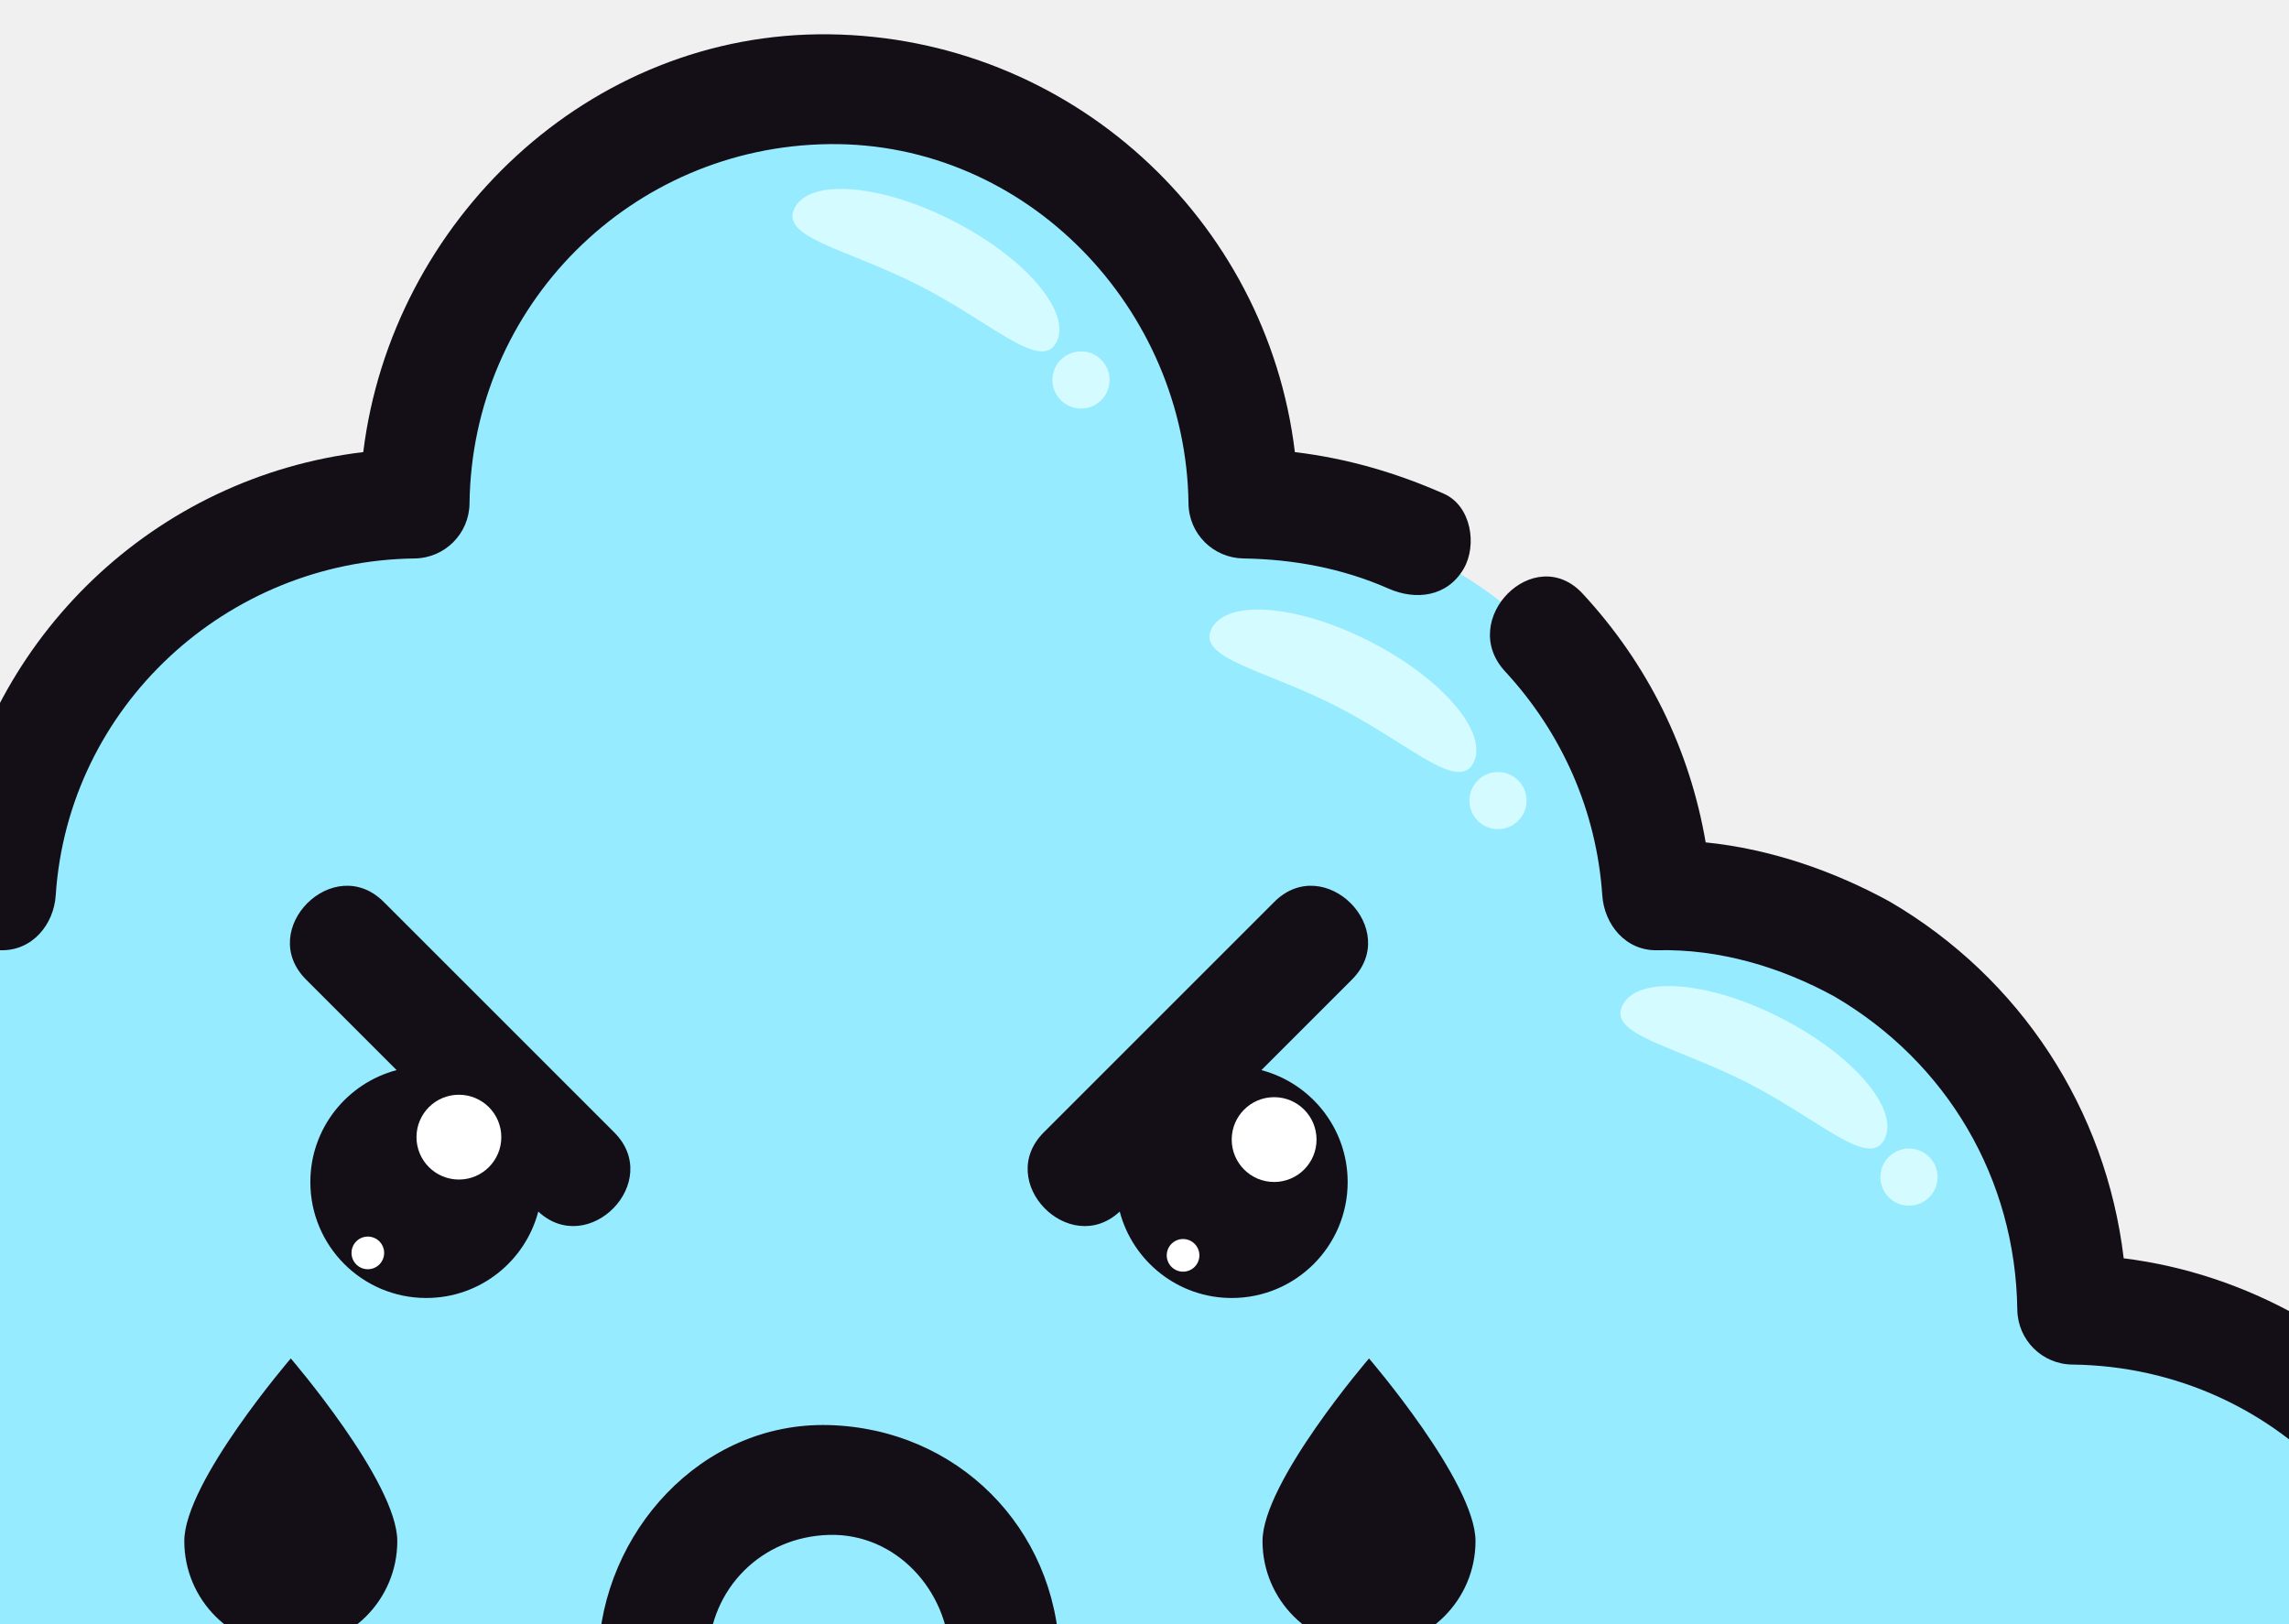
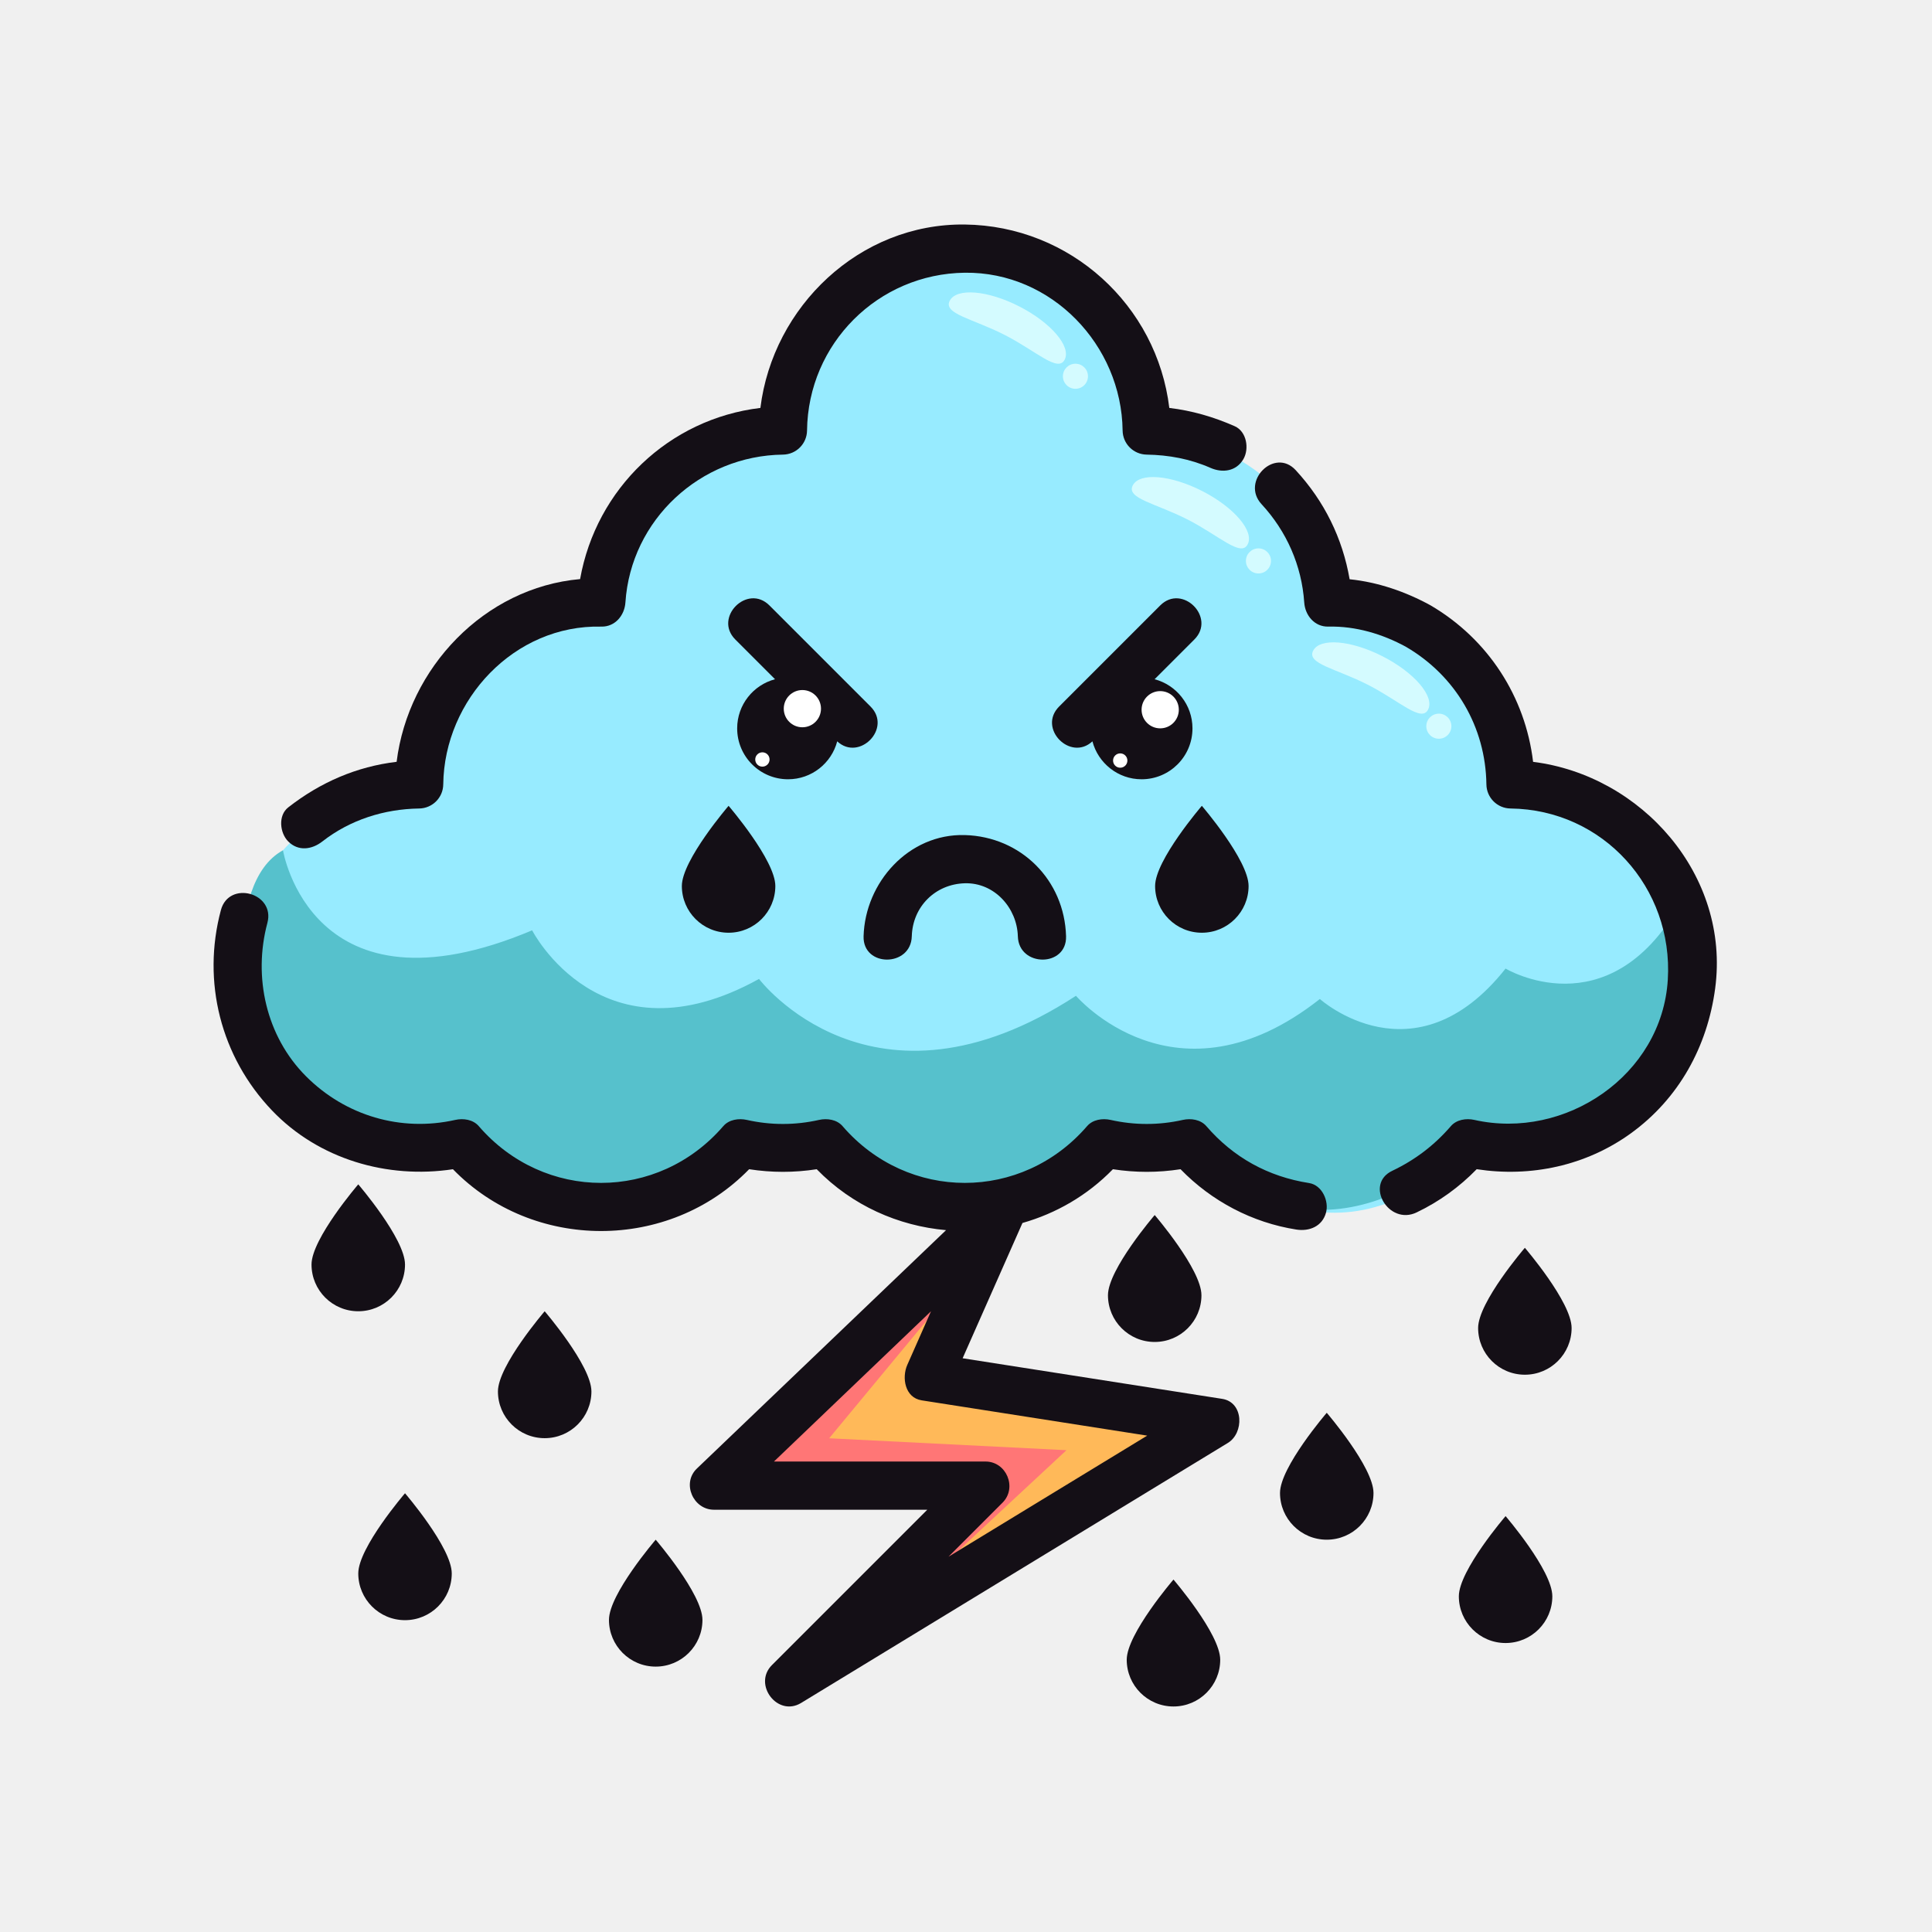
- <svg xmlns="http://www.w3.org/2000/svg" version="1.1" viewBox="353.61 2008.99 312.6 221.7">
+ <svg xmlns="http://www.w3.org/2000/svg" version="1.1" viewBox="166.63 1943.82 601.12 601.12" width="320" height="320">
  <g>
    <g>
      <path fill="#97EBFF" d="M296.493,2190.222c0,0,1.743-56.107,54.674-59.189c0,0,8.798-51.573,55.44-50.907     c0,0,9.443-62.951,67.23-57.713c0,0,49.817,9.891,47.16,55.056c0,0,53.136,1.515,58.448,53.564c0,0,51.811,3.557,56.459,55.367     c0,0,49.152,7.307,56.458,51.146c0,0,5.313,73.726-67.085,60.441c0,0-36.865,51.026-88.507,1.601l-27.065-0.271     c0,0-40.518,47.16-85.684,1.993l-24.735-1.329c0,0-47.164,48.487-88.928-0.664c0,0-53.055,14.173-67.003-35.089     c0,0-7.306-33.325,6.643-49.932C249.999,2214.295,266.604,2188.069,296.493,2190.222z" />
      <path fill="#56C1CC" d="M254.678,2208.374c0,0,8.771,53.854,77.519,24.907c0,0,21.622,42.258,70.589,15.123     c0,0,35.182,46.593,98.616,5.246c0,0,31.053,36.365,75.887,0.996c0,0,29.393,26.402,57.787-9.466     c0,0,31.728,19.077,53.973-19.604c0,0,12.613,87.854-63.77,72.41c0,0-45.832,49.034-88.507,1.601l-27.065-0.271     c0,0-50.149,44.67-85.684,1.993l-24.735-1.329c0,0-46.981,48.719-85.93,2.688c0,0-57.215,8.001-70.001-38.44     C243.356,2264.227,235.444,2218.889,254.678,2208.374z" />
      <g>
        <path fill="#D4FBFF" d="M497.89,2055.727c-2.092,4.081-8.765-2.624-18.641-7.684c-9.877-5.059-19.215-6.559-17.125-10.639      c2.092-4.082,11.793-3.289,21.668,1.771C493.669,2044.234,499.979,2051.646,497.89,2055.727z" />
        <circle fill="#D4FBFF" cx="501.239" cy="2060.889" r="3.902" />
      </g>
      <g>
        <path fill="#D4FBFF" d="M554.836,2113.181c-2.09,4.081-8.763-2.625-18.639-7.685s-19.217-6.557-17.126-10.638      c2.091-4.083,11.792-3.288,21.669,1.771C550.617,2101.688,556.927,2109.099,554.836,2113.181z" />
        <circle fill="#D4FBFF" cx="558.185" cy="2118.343" r="3.902" />
      </g>
      <g>
        <path fill="#D4FBFF" d="M610.963,2164.607c-2.09,4.08-8.763-2.624-18.641-7.684c-9.877-5.061-19.217-6.559-17.125-10.64      c2.09-4.081,11.791-3.288,21.669,1.772C606.741,2153.116,613.053,2160.526,610.963,2164.607z" />
        <circle fill="#D4FBFF" cx="614.311" cy="2169.769" r="3.902" />
      </g>
    </g>
    <path fill="#FFB959" d="M462.614,2336.693c-2,2-69.291,68.406-69.291,68.406l73.624,3.625c0,0-25.667,37.811-23.667,37.223    s93.726-59.921,93.726-59.921l-81.059-15.335L462.614,2336.693z" />
    <polygon fill="#FF7676" points="460.368,2348.148 424.614,2391.324 498.451,2395.03 461.533,2429.361 449.668,2434.774     465.164,2408.725 389.28,2403.345 462.614,2336.693   " />
    <g>
      <path fill="#140F16" d="M643.636,2180.861c-2.414-20.27-14.031-38.241-31.938-48.712c-7.704-4.225-16.337-7.207-25.15-8.099     c-2.194-12.729-7.839-24.276-16.795-33.966c-6.578-7.117-17.16,3.517-10.605,10.607c7.813,8.453,12.495,19.086,13.28,30.59     c0.273,4.001,3.204,7.601,7.5,7.5c8.474-0.199,16.823,2.274,24.2,6.318c15.407,9.011,24.739,24.913,24.978,42.775     c0.055,4.125,3.371,7.45,7.5,7.5c28.856,0.349,50.672,24.692,48.943,53.255c-1.803,29.78-31.927,49.989-60.192,43.638     c-2.496-0.561-5.523-0.122-7.297,1.929c-5.181,5.988-11.11,10.502-18.256,13.913c-8.727,4.165-1.111,17.096,7.57,12.951     c7.01-3.346,13.32-7.905,18.712-13.457c16.804,2.583,33.983-1.056,47.938-11.138c14.954-10.806,23.838-26.982,26.26-45.106     C704.988,2216.148,677.396,2185.074,643.636,2180.861z" />
      <path fill="#140F16" d="M546.888,2379.057c-26.917-4.21-53.833-8.421-80.749-12.631c6.196-14.006,12.392-28.011,18.587-42.017     c0.021-0.028,0.045-0.056,0.064-0.083c10.387-2.956,20.137-8.517,28.11-16.716c7.017,1.09,14.026,1.089,21.043-0.001     c9.644,9.93,22.291,16.619,36.026,18.773c4.035,0.632,8.051-0.968,9.227-5.238c0.99-3.601-1.193-8.592-5.238-9.227     c-12.768-2.001-23.55-7.934-31.996-17.721c-1.771-2.052-4.804-2.488-7.297-1.929c-7.476,1.681-15.021,1.68-22.496,0     c-2.492-0.56-5.527-0.124-7.297,1.929c-20.313,23.558-55.784,23.558-76.097,0c-1.771-2.053-4.807-2.488-7.299-1.929     c-7.475,1.681-15.021,1.681-22.496,0c-2.492-0.56-5.527-0.124-7.297,1.929c-20.31,23.56-55.786,23.557-76.097,0     c-1.77-2.053-4.805-2.488-7.297-1.929c-16.941,3.808-34.176-1.302-46.418-13.545c-12.463-12.463-16.543-30.95-12.045-47.753     c2.504-9.357-11.967-13.323-14.465-3.988c-5.971,22.307-0.035,45.666,15.902,62.348c14.504,15.181,35.895,21.38,56.295,18.283     c24.936,25.637,67.221,25.64,92.155-0.002c7.012,1.088,14.018,1.089,21.029,0c11.023,11.333,25.436,17.645,40.242,18.959     c-25.846,24.727-51.691,49.454-77.537,74.181c-4.771,4.565-1.131,12.804,5.305,12.804c22.131,0,44.262,0,66.393,0     c-16.113,16.113-32.225,32.226-48.338,48.338c-5.998,6,1.742,16.258,9.09,11.779c41.729-25.426,83.456-50.853,125.186-76.279     c2.531-1.542,5.063-3.085,7.595-4.628C553.723,2389.692,553.663,2380.117,546.888,2379.057z M461.744,2428.172     c5.604-5.604,11.208-11.209,16.813-16.813c4.628-4.628,1.238-12.804-5.304-12.804c-21.938,0-43.876,0-65.813,0     c16.289-15.584,32.578-31.167,48.865-46.751c-2.461,5.566-4.924,11.133-7.387,16.7c-1.744,3.941-0.764,10.196,4.482,11.018     c23.391,3.658,46.781,7.317,70.173,10.977C502.963,2403.057,482.354,2415.614,461.744,2428.172z" />
      <path fill="#140F16" d="M266.919,2205.636c8.631-6.743,19.25-10.103,30.123-10.26c4.125-0.06,7.449-3.367,7.5-7.5     c0.318-26.37,22.117-49.73,49.178-49.094c4.289,0.101,7.236-3.498,7.5-7.5c1.701-25.799,23.339-45.698,49.011-46.013     c4.125-0.051,7.449-3.374,7.5-7.5c0.326-27.026,22.066-48.767,49.094-49.094c27.029-0.327,48.772,22.559,49.094,49.094     c0.05,4.137,3.375,7.436,7.5,7.5c6.829,0.106,13.528,1.344,19.807,4.113c3.74,1.65,8.022,1.131,10.261-2.69     c1.889-3.223,1.052-8.61-2.69-10.261c-6.617-2.92-13.327-4.849-20.351-5.688c-3.835-31.894-30.788-56.67-63.62-57.067     c-32.799-0.396-59.732,25.568-63.607,57.065c-28.468,3.401-51.099,25.114-56.097,53.256     c-29.775,2.634-53.457,27.618-57.088,56.855c-12.389,1.47-23.689,6.34-33.721,14.176c-3.227,2.522-2.625,7.981,0,10.607     C259.466,2208.788,263.7,2208.149,266.919,2205.636z" />
      <path fill="#140F16" d="M427.121,2174.478c6.85,6.369,17.131-4.06,10.365-10.826c-10.49-10.488-20.979-20.978-31.467-31.467     c-6.846-6.845-17.453,3.762-10.607,10.607c4.121,4.121,8.242,8.242,12.363,12.363c-6.779,1.792-11.783,7.95-11.783,15.292     c0,8.744,7.088,15.834,15.832,15.834C419.174,2186.281,425.336,2181.267,427.121,2174.478z" />
      <path fill="#140F16" d="M450.324,2235.141c0.256-9.207,7.293-16.243,16.5-16.5c9.205-0.257,16.253,7.68,16.499,16.5     c0.27,9.652,15.27,9.679,15,0c-0.488-17.486-14.014-31.012-31.499-31.5c-17.48-0.487-31.033,14.748-31.5,31.5     C435.055,2244.819,450.055,2244.793,450.324,2235.141z" />
      <path fill="#140F16" d="M506.526,2174.478c1.786,6.789,7.948,11.804,15.297,11.804c8.744,0,15.832-7.09,15.832-15.834     c0-7.342-5.004-13.5-11.783-15.292c4.121-4.121,8.242-8.242,12.363-12.363c6.845-6.846-3.762-17.452-10.607-10.607     c-10.488,10.489-20.978,20.979-31.467,31.467C489.396,2170.418,499.677,2180.847,506.526,2174.478z" />
      <path fill="#140F16" d="M626.53,2357.003c0,8.032,6.512,14.544,14.544,14.544c8.033,0,14.545-6.512,14.545-14.544     c0-8.033-14.545-24.943-14.545-24.943S626.53,2348.97,626.53,2357.003z" />
      <path fill="#140F16" d="M564.889,2408.336c0,8.032,6.512,14.544,14.544,14.544c8.033,0,14.545-6.512,14.545-14.544     c0-8.033-14.545-24.943-14.545-24.943S564.889,2400.303,564.889,2408.336z" />
      <path fill="#140F16" d="M292.645,2337.259c0-8.033-14.545-24.943-14.545-24.943s-14.544,16.91-14.544,24.943     c0,8.032,6.512,14.544,14.544,14.544C286.133,2351.803,292.645,2345.291,292.645,2337.259z" />
      <path fill="#140F16" d="M321.556,2376.747c0,8.032,6.512,14.544,14.544,14.544c8.033,0,14.545-6.512,14.545-14.544     c0-8.033-14.545-24.943-14.545-24.943S321.556,2368.714,321.556,2376.747z" />
      <path fill="#140F16" d="M278.101,2433.372c0,8.032,6.512,14.544,14.543,14.544c8.033,0,14.545-6.512,14.545-14.544     c0-8.033-14.545-24.943-14.545-24.943S278.101,2425.339,278.101,2433.372z" />
      <path fill="#140F16" d="M356.101,2447.823c0,8.032,6.512,14.544,14.543,14.544c8.034,0,14.546-6.512,14.546-14.544     c0-8.033-14.546-24.943-14.546-24.943S356.101,2439.79,356.101,2447.823z" />
      <path fill="#140F16" d="M511.359,2346.813c0,8.032,6.512,14.544,14.543,14.544c8.033,0,14.545-6.512,14.545-14.544     c0-8.033-14.545-24.943-14.545-24.943S511.359,2338.78,511.359,2346.813z" />
      <path fill="#140F16" d="M517.198,2460.228c0,8.032,6.512,14.544,14.543,14.544c8.033,0,14.545-6.512,14.545-14.544     c0-8.033-14.545-24.943-14.545-24.943S517.198,2452.194,517.198,2460.228z" />
      <path fill="#140F16" d="M620.532,2440.484c0,8.032,6.512,14.544,14.543,14.544c8.033,0,14.545-6.512,14.545-14.544     c0-8.033-14.545-24.943-14.545-24.943S620.532,2432.451,620.532,2440.484z" />
      <path fill="#140F16" d="M540.57,2234.028c8.033,0,14.545-6.512,14.545-14.544c0-8.033-14.545-24.943-14.545-24.943     s-14.543,16.91-14.543,24.943C526.027,2227.517,532.539,2234.028,540.57,2234.028z" />
      <path fill="#140F16" d="M378.779,2219.484c0,8.032,6.512,14.544,14.543,14.544c8.033,0,14.545-6.512,14.545-14.544     c0-8.033-14.545-24.943-14.545-24.943S378.779,2211.451,378.779,2219.484z" />
    </g>
    <g>
      <circle fill="#FFFFFF" cx="527.613" cy="2164.644" r="5.792" />
      <circle fill="#FFFFFF" cx="515.176" cy="2180.456" r="2.229" />
    </g>
    <g>
      <circle fill="#FFFFFF" cx="416.28" cy="2164.311" r="5.792" />
      <circle fill="#FFFFFF" cx="403.843" cy="2180.123" r="2.229" />
    </g>
  </g>
</svg>
